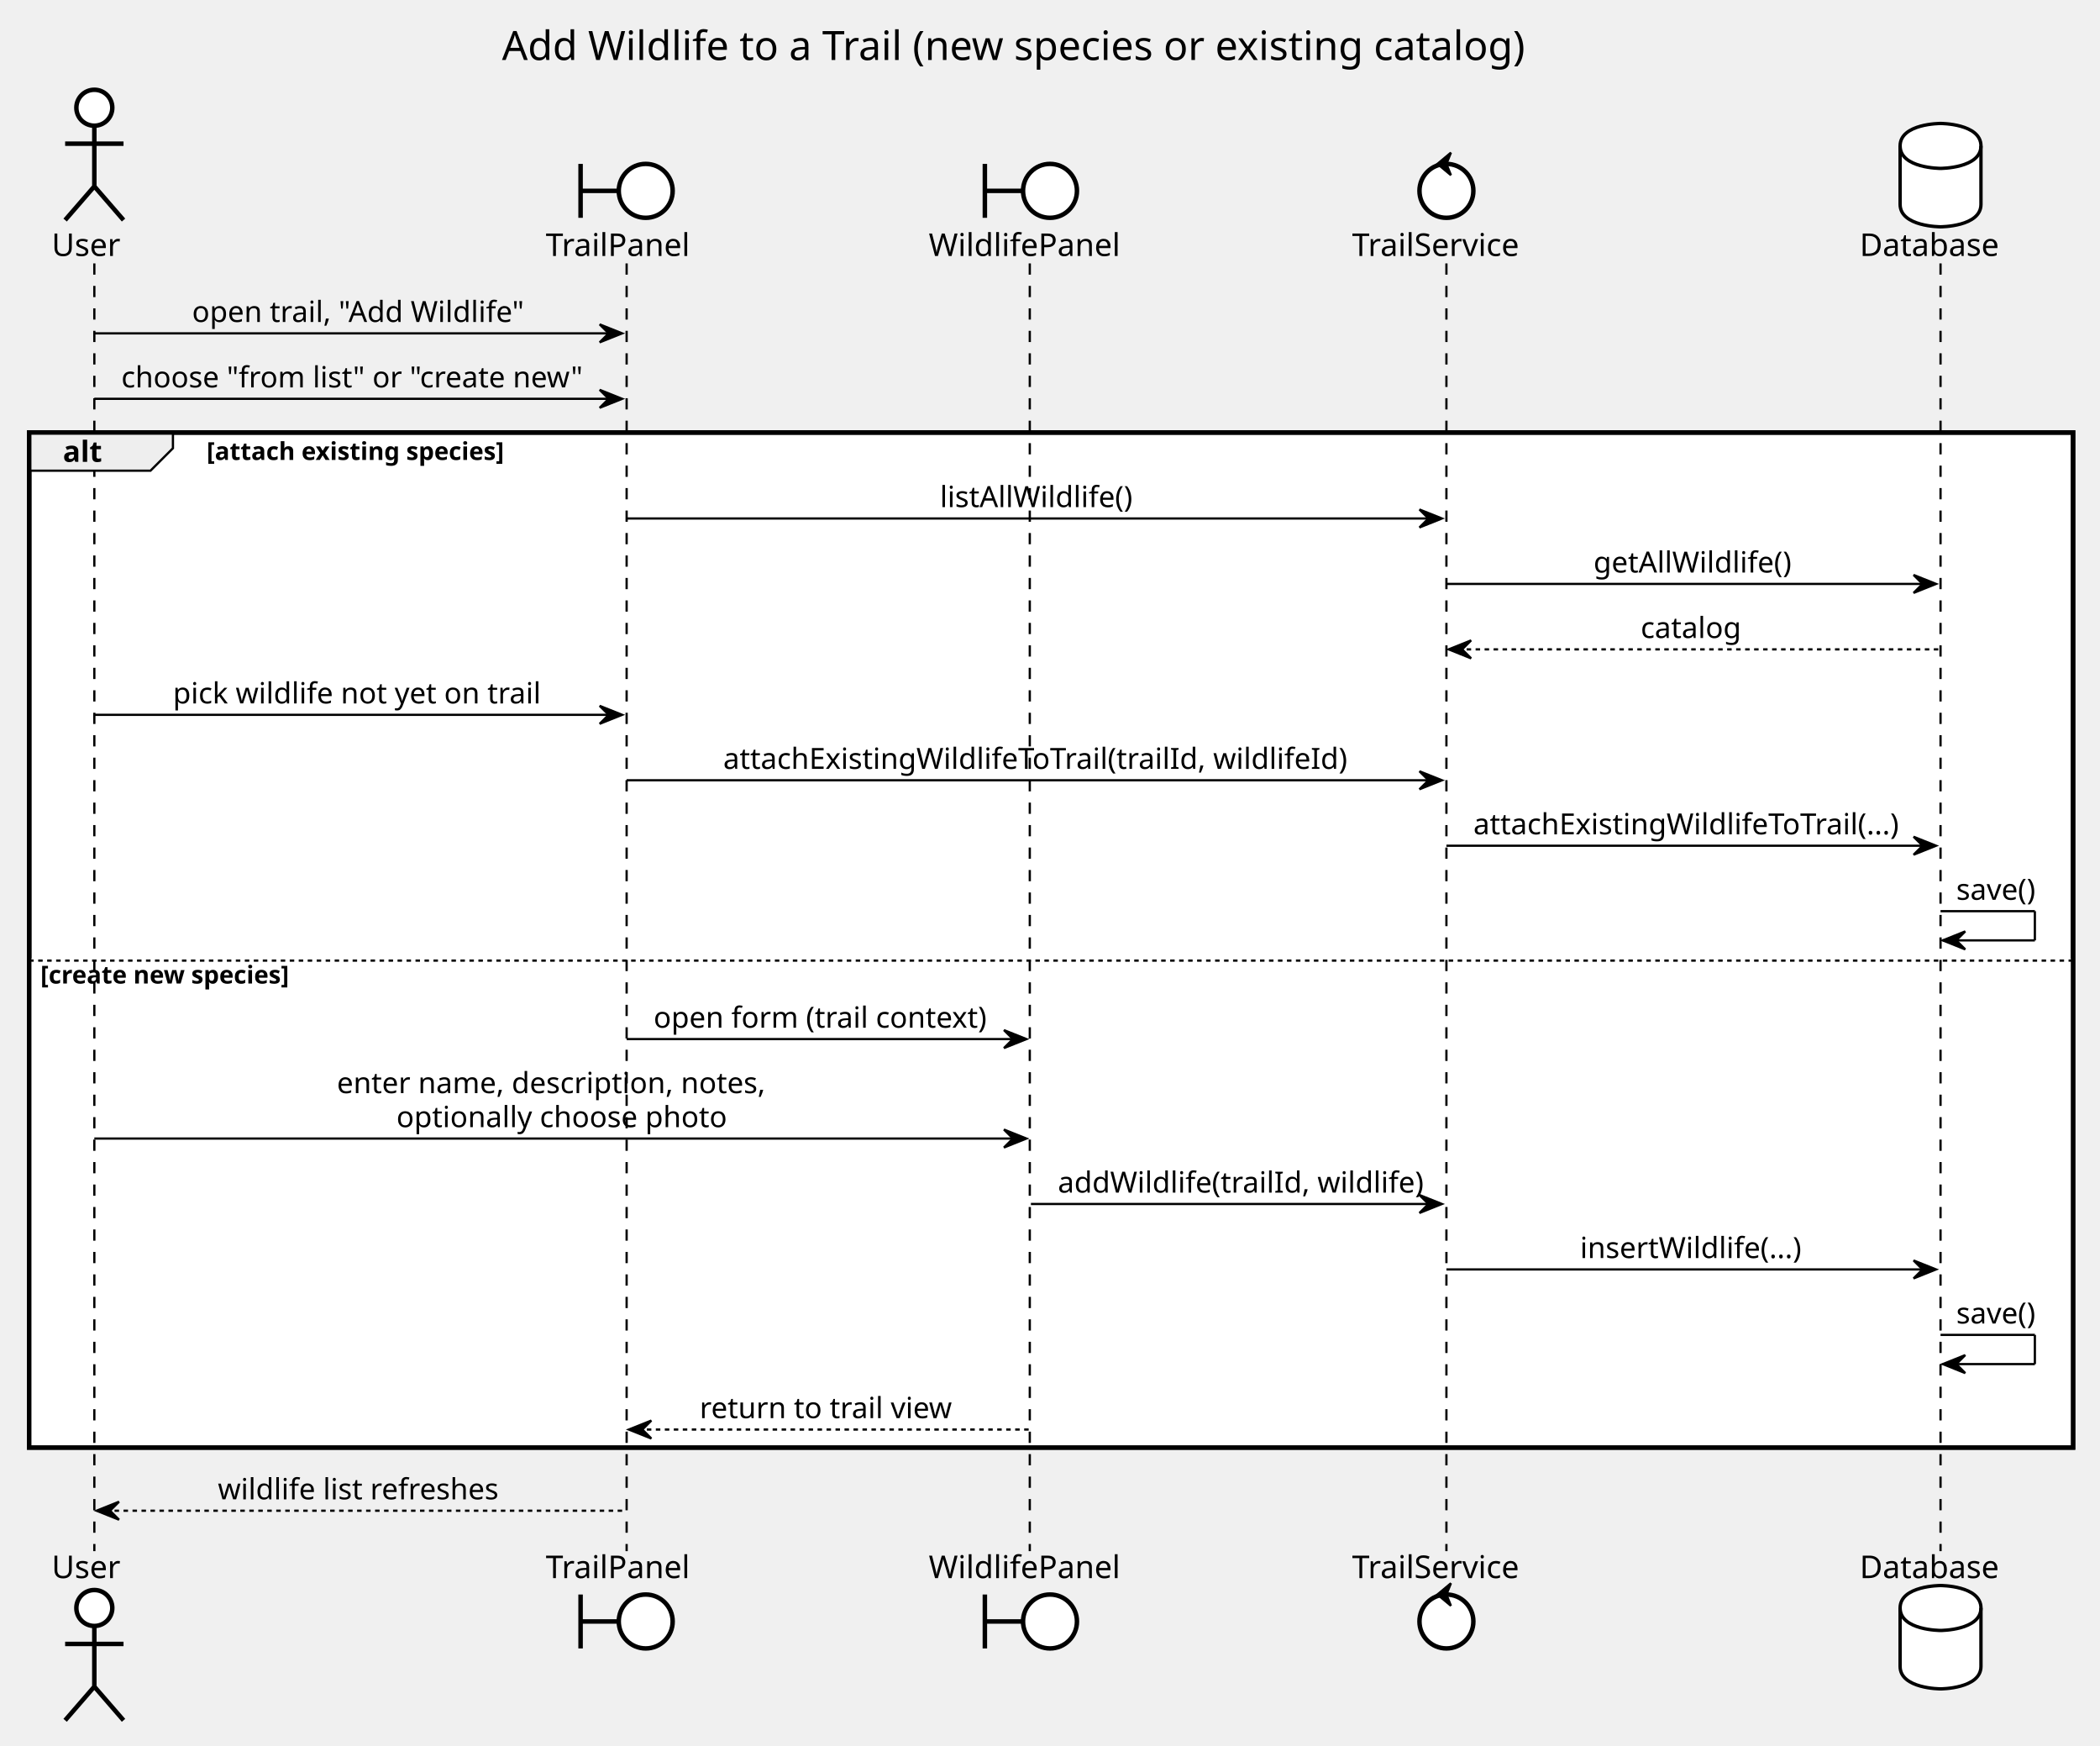
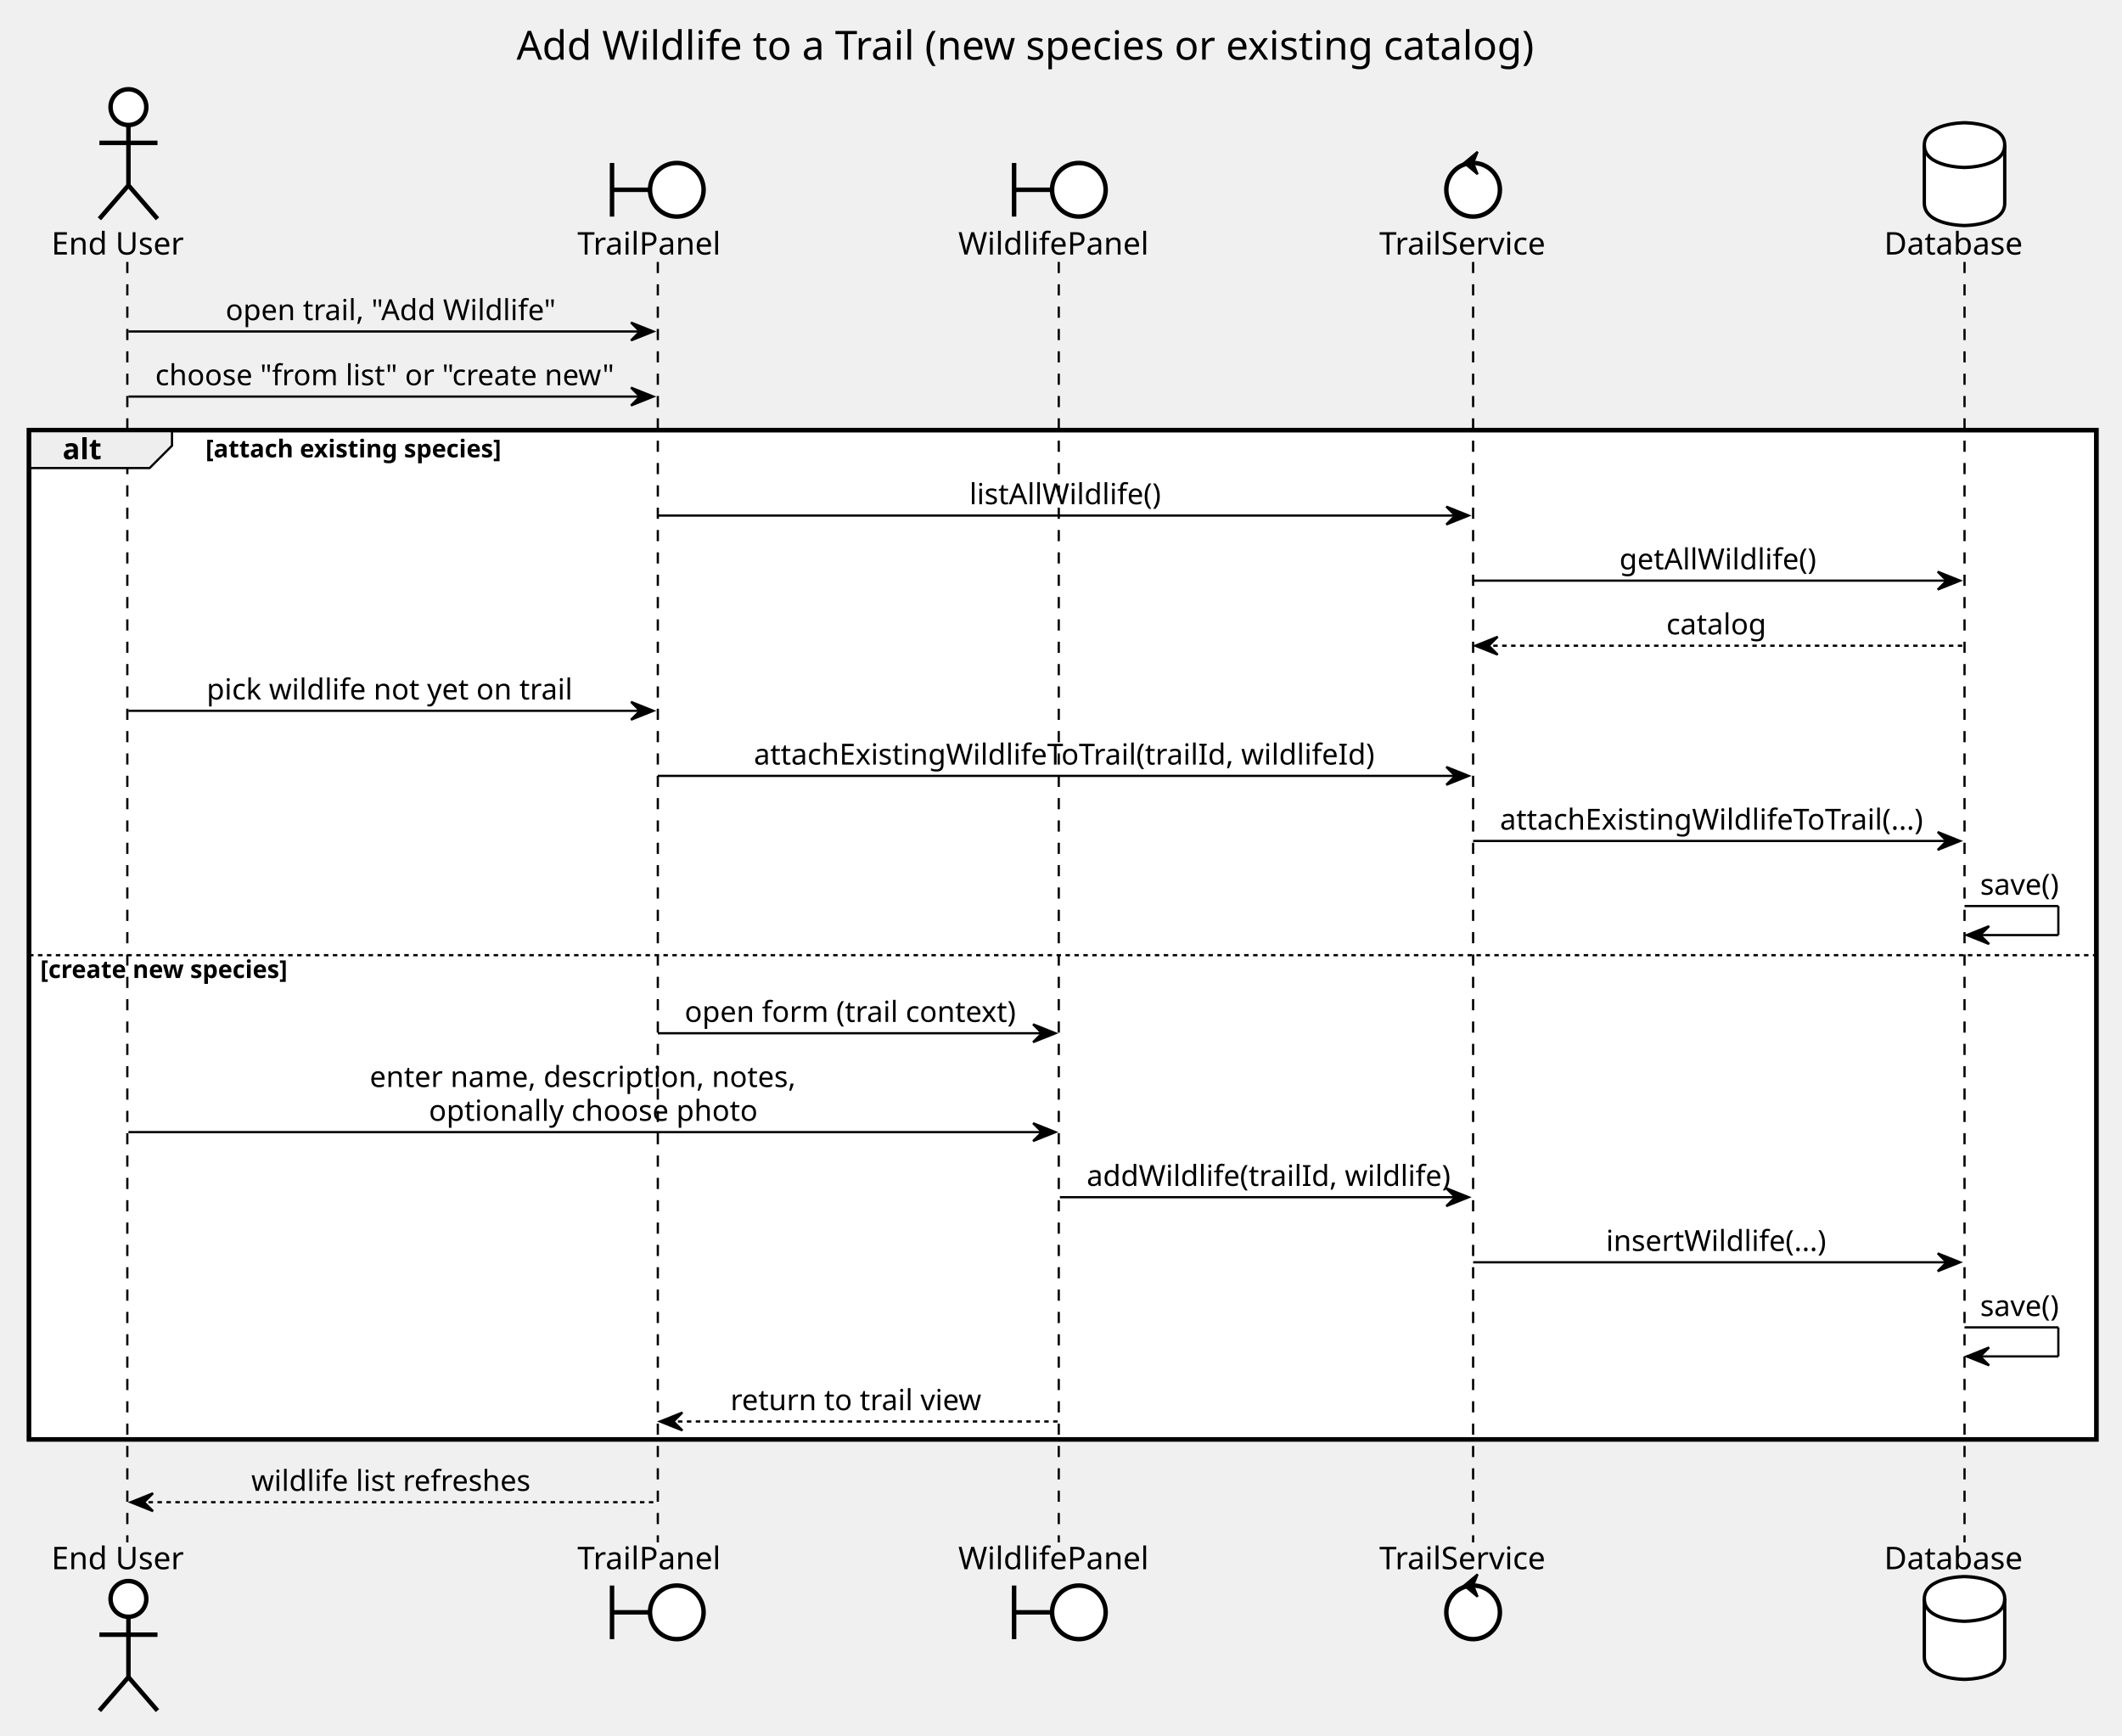
- <svg xmlns="http://www.w3.org/2000/svg" contentScriptType="application/ecmascript" contentStyleType="text/css" height="777px" preserveAspectRatio="none" style="width:935px;height:777px;" version="1.1" viewBox="0 0 935 777" width="935px" zoomAndPan="magnify">
+ <svg xmlns="http://www.w3.org/2000/svg" contentScriptType="application/ecmascript" contentStyleType="text/css" height="777px" preserveAspectRatio="none" style="width:950px;height:777px;" version="1.1" viewBox="0 0 950 777" width="950px" zoomAndPan="magnify">
  <defs />
  <g>
-     <text fill="#000000" font-family="sans-serif" font-size="18" lengthAdjust="spacingAndGlyphs" textLength="489" x="223.5" y="26.708">Add Wildlife to a Trail (new species or existing catalog)</text>
-     <rect fill="#FFFFFF" height="451.797" style="stroke: #000000; stroke-width: 2.0;" width="910" x="13" y="192.516" />
-     <rect fill="#FFFFFF" height="217.734" style="stroke: none; stroke-width: 1.0;" width="910" x="13" y="426.578" />
-     <line style="stroke: #000000; stroke-width: 1.0; stroke-dasharray: 5.0,5.0;" x1="42" x2="42" y1="117.25" y2="690.445" />
-     <line style="stroke: #000000; stroke-width: 1.0; stroke-dasharray: 5.0,5.0;" x1="279" x2="279" y1="117.25" y2="690.445" />
-     <line style="stroke: #000000; stroke-width: 1.0; stroke-dasharray: 5.0,5.0;" x1="458.5" x2="458.5" y1="117.25" y2="690.445" />
-     <line style="stroke: #000000; stroke-width: 1.0; stroke-dasharray: 5.0,5.0;" x1="644" x2="644" y1="117.25" y2="690.445" />
-     <line style="stroke: #000000; stroke-width: 1.0; stroke-dasharray: 5.0,5.0;" x1="864" x2="864" y1="117.25" y2="690.445" />
-     <text fill="#000000" font-family="sans-serif" font-size="14" lengthAdjust="spacingAndGlyphs" textLength="32" x="23" y="113.948">User</text>
-     <ellipse cx="42" cy="47.953" fill="#FFFFFF" rx="8" ry="8" style="stroke: #000000; stroke-width: 2.0;" />
-     <path d="M42,55.953 L42,82.953 M29,63.953 L55,63.953 M42,82.953 L29,97.953 M42,82.953 L55,97.953 " fill="none" style="stroke: #000000; stroke-width: 2.0;" />
-     <text fill="#000000" font-family="sans-serif" font-size="14" lengthAdjust="spacingAndGlyphs" textLength="32" x="23" y="702.44">User</text>
-     <ellipse cx="42" cy="715.742" fill="#FFFFFF" rx="8" ry="8" style="stroke: #000000; stroke-width: 2.0;" />
-     <path d="M42,723.742 L42,750.742 M29,731.742 L55,731.742 M42,750.742 L29,765.742 M42,750.742 L55,765.742 " fill="none" style="stroke: #000000; stroke-width: 2.0;" />
-     <text fill="#000000" font-family="sans-serif" font-size="14" lengthAdjust="spacingAndGlyphs" textLength="66" x="243" y="113.948">TrailPanel</text>
-     <path d="M258.5,72.953 L258.5,96.953 M258.5,84.953 L275.5,84.953 " fill="none" style="stroke: #000000; stroke-width: 2.0;" />
-     <ellipse cx="287.5" cy="84.953" fill="#FFFFFF" rx="12" ry="12" style="stroke: #000000; stroke-width: 2.0;" />
-     <text fill="#000000" font-family="sans-serif" font-size="14" lengthAdjust="spacingAndGlyphs" textLength="66" x="243" y="702.44">TrailPanel</text>
-     <path d="M258.5,709.742 L258.5,733.742 M258.5,721.742 L275.5,721.742 " fill="none" style="stroke: #000000; stroke-width: 2.0;" />
-     <ellipse cx="287.5" cy="721.742" fill="#FFFFFF" rx="12" ry="12" style="stroke: #000000; stroke-width: 2.0;" />
-     <text fill="#000000" font-family="sans-serif" font-size="14" lengthAdjust="spacingAndGlyphs" textLength="85" x="413.5" y="113.948">WildlifePanel</text>
-     <path d="M438.5,72.953 L438.5,96.953 M438.5,84.953 L455.5,84.953 " fill="none" style="stroke: #000000; stroke-width: 2.0;" />
-     <ellipse cx="467.5" cy="84.953" fill="#FFFFFF" rx="12" ry="12" style="stroke: #000000; stroke-width: 2.0;" />
-     <text fill="#000000" font-family="sans-serif" font-size="14" lengthAdjust="spacingAndGlyphs" textLength="85" x="413.5" y="702.44">WildlifePanel</text>
-     <path d="M438.5,709.742 L438.5,733.742 M438.5,721.742 L455.5,721.742 " fill="none" style="stroke: #000000; stroke-width: 2.0;" />
-     <ellipse cx="467.5" cy="721.742" fill="#FFFFFF" rx="12" ry="12" style="stroke: #000000; stroke-width: 2.0;" />
-     <text fill="#000000" font-family="sans-serif" font-size="14" lengthAdjust="spacingAndGlyphs" textLength="78" x="602" y="113.948">TrailService</text>
-     <ellipse cx="644" cy="84.953" fill="#FFFFFF" rx="12" ry="12" style="stroke: #000000; stroke-width: 2.0;" />
-     <polygon fill="#000000" points="640,72.953,646,67.953,644,72.953,646,77.953,640,72.953" style="stroke: #000000; stroke-width: 1.0;" />
-     <text fill="#000000" font-family="sans-serif" font-size="14" lengthAdjust="spacingAndGlyphs" textLength="78" x="602" y="702.44">TrailService</text>
-     <ellipse cx="644" cy="721.742" fill="#FFFFFF" rx="12" ry="12" style="stroke: #000000; stroke-width: 2.0;" />
-     <polygon fill="#000000" points="640,709.742,646,704.742,644,709.742,646,714.742,640,709.742" style="stroke: #000000; stroke-width: 1.0;" />
-     <text fill="#000000" font-family="sans-serif" font-size="14" lengthAdjust="spacingAndGlyphs" textLength="66" x="828" y="113.948">Database</text>
-     <path d="M846,64.953 C846,54.953 864,54.953 864,54.953 C864,54.953 882,54.953 882,64.953 L882,90.953 C882,100.953 864,100.953 864,100.953 C864,100.953 846,100.953 846,90.953 L846,64.953 " fill="#FFFFFF" style="stroke: #000000; stroke-width: 1.5;" />
-     <path d="M846,64.953 C846,74.953 864,74.953 864,74.953 C864,74.953 882,74.953 882,64.953 " fill="none" style="stroke: #000000; stroke-width: 1.5;" />
-     <text fill="#000000" font-family="sans-serif" font-size="14" lengthAdjust="spacingAndGlyphs" textLength="66" x="828" y="702.44">Database</text>
-     <path d="M846,715.742 C846,705.742 864,705.742 864,705.742 C864,705.742 882,705.742 882,715.742 L882,741.742 C882,751.742 864,751.742 864,751.742 C864,751.742 846,751.742 846,741.742 L846,715.742 " fill="#FFFFFF" style="stroke: #000000; stroke-width: 1.5;" />
-     <path d="M846,715.742 C846,725.742 864,725.742 864,725.742 C864,725.742 882,725.742 882,715.742 " fill="none" style="stroke: #000000; stroke-width: 1.5;" />
-     <polygon fill="#000000" points="267,144.383,277,148.383,267,152.383,271,148.383" style="stroke: #000000; stroke-width: 1.0;" />
-     <line style="stroke: #000000; stroke-width: 1.0;" x1="42" x2="273" y1="148.383" y2="148.383" />
-     <text fill="#000000" font-family="sans-serif" font-size="13" lengthAdjust="spacingAndGlyphs" textLength="150" x="85.5" y="143.317">open trail, "Add Wildlife"</text>
-     <polygon fill="#000000" points="267,173.516,277,177.516,267,181.516,271,177.516" style="stroke: #000000; stroke-width: 1.0;" />
-     <line style="stroke: #000000; stroke-width: 1.0;" x1="42" x2="273" y1="177.516" y2="177.516" />
-     <text fill="#000000" font-family="sans-serif" font-size="13" lengthAdjust="spacingAndGlyphs" textLength="213" x="54" y="172.45">choose "from list" or "create new"</text>
+     <text fill="#000000" font-family="sans-serif" font-size="18" lengthAdjust="spacingAndGlyphs" textLength="489" x="231.25" y="26.708">Add Wildlife to a Trail (new species or existing catalog)</text>
+     <rect fill="#FFFFFF" height="451.797" style="stroke: #000000; stroke-width: 2.0;" width="925.5" x="13" y="192.516" />
+     <rect fill="#FFFFFF" height="217.734" style="stroke: none; stroke-width: 1.0;" width="925.5" x="13" y="426.578" />
+     <line style="stroke: #000000; stroke-width: 1.0; stroke-dasharray: 5.0,5.0;" x1="57" x2="57" y1="117.25" y2="690.445" />
+     <line style="stroke: #000000; stroke-width: 1.0; stroke-dasharray: 5.0,5.0;" x1="294.5" x2="294.5" y1="117.25" y2="690.445" />
+     <line style="stroke: #000000; stroke-width: 1.0; stroke-dasharray: 5.0,5.0;" x1="474" x2="474" y1="117.25" y2="690.445" />
+     <line style="stroke: #000000; stroke-width: 1.0; stroke-dasharray: 5.0,5.0;" x1="659.5" x2="659.5" y1="117.25" y2="690.445" />
+     <line style="stroke: #000000; stroke-width: 1.0; stroke-dasharray: 5.0,5.0;" x1="879.5" x2="879.5" y1="117.25" y2="690.445" />
+     <text fill="#000000" font-family="sans-serif" font-size="14" lengthAdjust="spacingAndGlyphs" textLength="63" x="23" y="113.948">End User</text>
+     <ellipse cx="57.5" cy="47.953" fill="#FFFFFF" rx="8" ry="8" style="stroke: #000000; stroke-width: 2.0;" />
+     <path d="M57.5,55.953 L57.5,82.953 M44.5,63.953 L70.5,63.953 M57.5,82.953 L44.5,97.953 M57.5,82.953 L70.5,97.953 " fill="none" style="stroke: #000000; stroke-width: 2.0;" />
+     <text fill="#000000" font-family="sans-serif" font-size="14" lengthAdjust="spacingAndGlyphs" textLength="63" x="23" y="702.44">End User</text>
+     <ellipse cx="57.5" cy="715.742" fill="#FFFFFF" rx="8" ry="8" style="stroke: #000000; stroke-width: 2.0;" />
+     <path d="M57.5,723.742 L57.5,750.742 M44.5,731.742 L70.5,731.742 M57.5,750.742 L44.5,765.742 M57.5,750.742 L70.5,765.742 " fill="none" style="stroke: #000000; stroke-width: 2.0;" />
+     <text fill="#000000" font-family="sans-serif" font-size="14" lengthAdjust="spacingAndGlyphs" textLength="66" x="258.5" y="113.948">TrailPanel</text>
+     <path d="M274,72.953 L274,96.953 M274,84.953 L291,84.953 " fill="none" style="stroke: #000000; stroke-width: 2.0;" />
+     <ellipse cx="303" cy="84.953" fill="#FFFFFF" rx="12" ry="12" style="stroke: #000000; stroke-width: 2.0;" />
+     <text fill="#000000" font-family="sans-serif" font-size="14" lengthAdjust="spacingAndGlyphs" textLength="66" x="258.5" y="702.44">TrailPanel</text>
+     <path d="M274,709.742 L274,733.742 M274,721.742 L291,721.742 " fill="none" style="stroke: #000000; stroke-width: 2.0;" />
+     <ellipse cx="303" cy="721.742" fill="#FFFFFF" rx="12" ry="12" style="stroke: #000000; stroke-width: 2.0;" />
+     <text fill="#000000" font-family="sans-serif" font-size="14" lengthAdjust="spacingAndGlyphs" textLength="85" x="429" y="113.948">WildlifePanel</text>
+     <path d="M454,72.953 L454,96.953 M454,84.953 L471,84.953 " fill="none" style="stroke: #000000; stroke-width: 2.0;" />
+     <ellipse cx="483" cy="84.953" fill="#FFFFFF" rx="12" ry="12" style="stroke: #000000; stroke-width: 2.0;" />
+     <text fill="#000000" font-family="sans-serif" font-size="14" lengthAdjust="spacingAndGlyphs" textLength="85" x="429" y="702.44">WildlifePanel</text>
+     <path d="M454,709.742 L454,733.742 M454,721.742 L471,721.742 " fill="none" style="stroke: #000000; stroke-width: 2.0;" />
+     <ellipse cx="483" cy="721.742" fill="#FFFFFF" rx="12" ry="12" style="stroke: #000000; stroke-width: 2.0;" />
+     <text fill="#000000" font-family="sans-serif" font-size="14" lengthAdjust="spacingAndGlyphs" textLength="78" x="617.5" y="113.948">TrailService</text>
+     <ellipse cx="659.5" cy="84.953" fill="#FFFFFF" rx="12" ry="12" style="stroke: #000000; stroke-width: 2.0;" />
+     <polygon fill="#000000" points="655.5,72.953,661.5,67.953,659.5,72.953,661.5,77.953,655.5,72.953" style="stroke: #000000; stroke-width: 1.0;" />
+     <text fill="#000000" font-family="sans-serif" font-size="14" lengthAdjust="spacingAndGlyphs" textLength="78" x="617.5" y="702.44">TrailService</text>
+     <ellipse cx="659.5" cy="721.742" fill="#FFFFFF" rx="12" ry="12" style="stroke: #000000; stroke-width: 2.0;" />
+     <polygon fill="#000000" points="655.5,709.742,661.5,704.742,659.5,709.742,661.5,714.742,655.5,709.742" style="stroke: #000000; stroke-width: 1.0;" />
+     <text fill="#000000" font-family="sans-serif" font-size="14" lengthAdjust="spacingAndGlyphs" textLength="66" x="843.5" y="113.948">Database</text>
+     <path d="M861.5,64.953 C861.5,54.953 879.5,54.953 879.5,54.953 C879.5,54.953 897.5,54.953 897.5,64.953 L897.5,90.953 C897.5,100.953 879.5,100.953 879.5,100.953 C879.5,100.953 861.5,100.953 861.5,90.953 L861.5,64.953 " fill="#FFFFFF" style="stroke: #000000; stroke-width: 1.5;" />
+     <path d="M861.5,64.953 C861.5,74.953 879.5,74.953 879.5,74.953 C879.5,74.953 897.5,74.953 897.5,64.953 " fill="none" style="stroke: #000000; stroke-width: 1.5;" />
+     <text fill="#000000" font-family="sans-serif" font-size="14" lengthAdjust="spacingAndGlyphs" textLength="66" x="843.5" y="702.44">Database</text>
+     <path d="M861.5,715.742 C861.5,705.742 879.5,705.742 879.5,705.742 C879.5,705.742 897.5,705.742 897.5,715.742 L897.5,741.742 C897.5,751.742 879.5,751.742 879.5,751.742 C879.5,751.742 861.5,751.742 861.5,741.742 L861.5,715.742 " fill="#FFFFFF" style="stroke: #000000; stroke-width: 1.5;" />
+     <path d="M861.5,715.742 C861.5,725.742 879.5,725.742 879.5,725.742 C879.5,725.742 897.5,725.742 897.5,715.742 " fill="none" style="stroke: #000000; stroke-width: 1.5;" />
+     <polygon fill="#000000" points="282.5,144.383,292.5,148.383,282.5,152.383,286.5,148.383" style="stroke: #000000; stroke-width: 1.0;" />
+     <line style="stroke: #000000; stroke-width: 1.0;" x1="57.5" x2="288.5" y1="148.383" y2="148.383" />
+     <text fill="#000000" font-family="sans-serif" font-size="13" lengthAdjust="spacingAndGlyphs" textLength="150" x="101" y="143.317">open trail, "Add Wildlife"</text>
+     <polygon fill="#000000" points="282.5,173.516,292.5,177.516,282.5,181.516,286.5,177.516" style="stroke: #000000; stroke-width: 1.0;" />
+     <line style="stroke: #000000; stroke-width: 1.0;" x1="57.5" x2="288.5" y1="177.516" y2="177.516" />
+     <text fill="#000000" font-family="sans-serif" font-size="13" lengthAdjust="spacingAndGlyphs" textLength="213" x="69.5" y="172.45">choose "from list" or "create new"</text>
    <path d="M13,192.516 L77,192.516 L77,199.516 L67,209.516 L13,209.516 L13,192.516 " fill="#EEEEEE" style="stroke: #000000; stroke-width: 1.0;" />
-     <rect fill="none" height="451.797" style="stroke: #000000; stroke-width: 2.0;" width="910" x="13" y="192.516" />
+     <rect fill="none" height="451.797" style="stroke: #000000; stroke-width: 2.0;" width="925.5" x="13" y="192.516" />
    <text fill="#000000" font-family="sans-serif" font-size="13" font-weight="bold" lengthAdjust="spacingAndGlyphs" textLength="19" x="28" y="205.583">alt</text>
    <text fill="#000000" font-family="sans-serif" font-size="11" font-weight="bold" lengthAdjust="spacingAndGlyphs" textLength="159" x="92" y="204.726">[attach existing species]</text>
-     <polygon fill="#000000" points="632,226.781,642,230.781,632,234.781,636,230.781" style="stroke: #000000; stroke-width: 1.0;" />
-     <line style="stroke: #000000; stroke-width: 1.0;" x1="279" x2="638" y1="230.781" y2="230.781" />
-     <text fill="#000000" font-family="sans-serif" font-size="13" lengthAdjust="spacingAndGlyphs" textLength="86" x="418.5" y="225.715">listAllWildlife()</text>
-     <polygon fill="#000000" points="852,255.914,862,259.914,852,263.914,856,259.914" style="stroke: #000000; stroke-width: 1.0;" />
-     <line style="stroke: #000000; stroke-width: 1.0;" x1="644" x2="858" y1="259.914" y2="259.914" />
-     <text fill="#000000" font-family="sans-serif" font-size="13" lengthAdjust="spacingAndGlyphs" textLength="89" x="709.5" y="254.848">getAllWildlife()</text>
-     <polygon fill="#000000" points="655,285.047,645,289.047,655,293.047,651,289.047" style="stroke: #000000; stroke-width: 1.0;" />
-     <line style="stroke: #000000; stroke-width: 1.0; stroke-dasharray: 2.0,2.0;" x1="649" x2="863" y1="289.047" y2="289.047" />
-     <text fill="#000000" font-family="sans-serif" font-size="13" lengthAdjust="spacingAndGlyphs" textLength="47" x="730.5" y="283.981">catalog</text>
-     <polygon fill="#000000" points="267,314.18,277,318.18,267,322.18,271,318.18" style="stroke: #000000; stroke-width: 1.0;" />
-     <line style="stroke: #000000; stroke-width: 1.0;" x1="42" x2="273" y1="318.18" y2="318.18" />
-     <text fill="#000000" font-family="sans-serif" font-size="13" lengthAdjust="spacingAndGlyphs" textLength="167" x="77" y="313.114">pick wildlife not yet on trail</text>
-     <polygon fill="#000000" points="632,343.312,642,347.312,632,351.312,636,347.312" style="stroke: #000000; stroke-width: 1.0;" />
-     <line style="stroke: #000000; stroke-width: 1.0;" x1="279" x2="638" y1="347.312" y2="347.312" />
-     <text fill="#000000" font-family="sans-serif" font-size="13" lengthAdjust="spacingAndGlyphs" textLength="279" x="322" y="342.247">attachExistingWildlifeToTrail(trailId, wildlifeId)</text>
-     <polygon fill="#000000" points="852,372.445,862,376.445,852,380.445,856,376.445" style="stroke: #000000; stroke-width: 1.0;" />
-     <line style="stroke: #000000; stroke-width: 1.0;" x1="644" x2="858" y1="376.445" y2="376.445" />
-     <text fill="#000000" font-family="sans-serif" font-size="13" lengthAdjust="spacingAndGlyphs" textLength="196" x="656" y="371.379">attachExistingWildlifeToTrail(...)</text>
-     <line style="stroke: #000000; stroke-width: 1.0;" x1="864" x2="906" y1="405.578" y2="405.578" />
-     <line style="stroke: #000000; stroke-width: 1.0;" x1="906" x2="906" y1="405.578" y2="418.578" />
-     <line style="stroke: #000000; stroke-width: 1.0;" x1="865" x2="906" y1="418.578" y2="418.578" />
-     <polygon fill="#000000" points="875,414.578,865,418.578,875,422.578,871,418.578" style="stroke: #000000; stroke-width: 1.0;" />
-     <text fill="#000000" font-family="sans-serif" font-size="13" lengthAdjust="spacingAndGlyphs" textLength="40" x="871" y="400.512">save()</text>
-     <line style="stroke: #000000; stroke-width: 1.0; stroke-dasharray: 2.0,2.0;" x1="13" x2="923" y1="427.578" y2="427.578" />
+     <polygon fill="#000000" points="647.5,226.781,657.5,230.781,647.5,234.781,651.5,230.781" style="stroke: #000000; stroke-width: 1.0;" />
+     <line style="stroke: #000000; stroke-width: 1.0;" x1="294.5" x2="653.5" y1="230.781" y2="230.781" />
+     <text fill="#000000" font-family="sans-serif" font-size="13" lengthAdjust="spacingAndGlyphs" textLength="86" x="434" y="225.715">listAllWildlife()</text>
+     <polygon fill="#000000" points="867.5,255.914,877.5,259.914,867.5,263.914,871.5,259.914" style="stroke: #000000; stroke-width: 1.0;" />
+     <line style="stroke: #000000; stroke-width: 1.0;" x1="659.5" x2="873.5" y1="259.914" y2="259.914" />
+     <text fill="#000000" font-family="sans-serif" font-size="13" lengthAdjust="spacingAndGlyphs" textLength="89" x="725" y="254.848">getAllWildlife()</text>
+     <polygon fill="#000000" points="670.5,285.047,660.5,289.047,670.5,293.047,666.5,289.047" style="stroke: #000000; stroke-width: 1.0;" />
+     <line style="stroke: #000000; stroke-width: 1.0; stroke-dasharray: 2.0,2.0;" x1="664.5" x2="878.5" y1="289.047" y2="289.047" />
+     <text fill="#000000" font-family="sans-serif" font-size="13" lengthAdjust="spacingAndGlyphs" textLength="47" x="746" y="283.981">catalog</text>
+     <polygon fill="#000000" points="282.5,314.18,292.5,318.18,282.5,322.18,286.5,318.18" style="stroke: #000000; stroke-width: 1.0;" />
+     <line style="stroke: #000000; stroke-width: 1.0;" x1="57.5" x2="288.5" y1="318.18" y2="318.18" />
+     <text fill="#000000" font-family="sans-serif" font-size="13" lengthAdjust="spacingAndGlyphs" textLength="167" x="92.5" y="313.114">pick wildlife not yet on trail</text>
+     <polygon fill="#000000" points="647.5,343.312,657.5,347.312,647.5,351.312,651.5,347.312" style="stroke: #000000; stroke-width: 1.0;" />
+     <line style="stroke: #000000; stroke-width: 1.0;" x1="294.5" x2="653.5" y1="347.312" y2="347.312" />
+     <text fill="#000000" font-family="sans-serif" font-size="13" lengthAdjust="spacingAndGlyphs" textLength="279" x="337.5" y="342.247">attachExistingWildlifeToTrail(trailId, wildlifeId)</text>
+     <polygon fill="#000000" points="867.5,372.445,877.5,376.445,867.5,380.445,871.5,376.445" style="stroke: #000000; stroke-width: 1.0;" />
+     <line style="stroke: #000000; stroke-width: 1.0;" x1="659.5" x2="873.5" y1="376.445" y2="376.445" />
+     <text fill="#000000" font-family="sans-serif" font-size="13" lengthAdjust="spacingAndGlyphs" textLength="196" x="671.5" y="371.379">attachExistingWildlifeToTrail(...)</text>
+     <line style="stroke: #000000; stroke-width: 1.0;" x1="879.5" x2="921.5" y1="405.578" y2="405.578" />
+     <line style="stroke: #000000; stroke-width: 1.0;" x1="921.5" x2="921.5" y1="405.578" y2="418.578" />
+     <line style="stroke: #000000; stroke-width: 1.0;" x1="880.5" x2="921.5" y1="418.578" y2="418.578" />
+     <polygon fill="#000000" points="890.5,414.578,880.5,418.578,890.5,422.578,886.5,418.578" style="stroke: #000000; stroke-width: 1.0;" />
+     <text fill="#000000" font-family="sans-serif" font-size="13" lengthAdjust="spacingAndGlyphs" textLength="40" x="886.5" y="400.512">save()</text>
+     <line style="stroke: #000000; stroke-width: 1.0; stroke-dasharray: 2.0,2.0;" x1="13" x2="938.5" y1="427.578" y2="427.578" />
    <text fill="#000000" font-family="sans-serif" font-size="11" font-weight="bold" lengthAdjust="spacingAndGlyphs" textLength="135" x="18" y="437.789">[create new species]</text>
-     <polygon fill="#000000" points="447,458.516,457,462.516,447,466.516,451,462.516" style="stroke: #000000; stroke-width: 1.0;" />
-     <line style="stroke: #000000; stroke-width: 1.0;" x1="279" x2="453" y1="462.516" y2="462.516" />
-     <text fill="#000000" font-family="sans-serif" font-size="13" lengthAdjust="spacingAndGlyphs" textLength="156" x="291" y="457.45">open form (trail context)</text>
-     <polygon fill="#000000" points="447,502.781,457,506.781,447,510.781,451,506.781" style="stroke: #000000; stroke-width: 1.0;" />
-     <line style="stroke: #000000; stroke-width: 1.0;" x1="42" x2="453" y1="506.781" y2="506.781" />
-     <text fill="#000000" font-family="sans-serif" font-size="13" lengthAdjust="spacingAndGlyphs" textLength="201" x="150" y="486.582">enter name, description, notes,</text>
-     <text fill="#000000" font-family="sans-serif" font-size="13" lengthAdjust="spacingAndGlyphs" textLength="152" x="176.5" y="501.715">optionally choose photo</text>
-     <polygon fill="#000000" points="632,531.914,642,535.914,632,539.914,636,535.914" style="stroke: #000000; stroke-width: 1.0;" />
-     <line style="stroke: #000000; stroke-width: 1.0;" x1="459" x2="638" y1="535.914" y2="535.914" />
-     <text fill="#000000" font-family="sans-serif" font-size="13" lengthAdjust="spacingAndGlyphs" textLength="161" x="471" y="530.848">addWildlife(trailId, wildlife)</text>
-     <polygon fill="#000000" points="852,561.047,862,565.047,852,569.047,856,565.047" style="stroke: #000000; stroke-width: 1.0;" />
-     <line style="stroke: #000000; stroke-width: 1.0;" x1="644" x2="858" y1="565.047" y2="565.047" />
-     <text fill="#000000" font-family="sans-serif" font-size="13" lengthAdjust="spacingAndGlyphs" textLength="101" x="703.5" y="559.981">insertWildlife(...)</text>
-     <line style="stroke: #000000; stroke-width: 1.0;" x1="864" x2="906" y1="594.18" y2="594.18" />
-     <line style="stroke: #000000; stroke-width: 1.0;" x1="906" x2="906" y1="594.18" y2="607.18" />
-     <line style="stroke: #000000; stroke-width: 1.0;" x1="865" x2="906" y1="607.18" y2="607.18" />
-     <polygon fill="#000000" points="875,603.18,865,607.18,875,611.18,871,607.18" style="stroke: #000000; stroke-width: 1.0;" />
-     <text fill="#000000" font-family="sans-serif" font-size="13" lengthAdjust="spacingAndGlyphs" textLength="40" x="871" y="589.114">save()</text>
-     <polygon fill="#000000" points="290,632.312,280,636.312,290,640.312,286,636.312" style="stroke: #000000; stroke-width: 1.0;" />
-     <line style="stroke: #000000; stroke-width: 1.0; stroke-dasharray: 2.0,2.0;" x1="284" x2="458" y1="636.312" y2="636.312" />
-     <text fill="#000000" font-family="sans-serif" font-size="13" lengthAdjust="spacingAndGlyphs" textLength="115" x="311.5" y="631.247">return to trail view</text>
-     <polygon fill="#000000" points="53,668.445,43,672.445,53,676.445,49,672.445" style="stroke: #000000; stroke-width: 1.0;" />
-     <line style="stroke: #000000; stroke-width: 1.0; stroke-dasharray: 2.0,2.0;" x1="47" x2="278" y1="672.445" y2="672.445" />
-     <text fill="#000000" font-family="sans-serif" font-size="13" lengthAdjust="spacingAndGlyphs" textLength="127" x="97" y="667.379">wildlife list refreshes</text>
+     <polygon fill="#000000" points="462.5,458.516,472.5,462.516,462.5,466.516,466.5,462.516" style="stroke: #000000; stroke-width: 1.0;" />
+     <line style="stroke: #000000; stroke-width: 1.0;" x1="294.5" x2="468.5" y1="462.516" y2="462.516" />
+     <text fill="#000000" font-family="sans-serif" font-size="13" lengthAdjust="spacingAndGlyphs" textLength="156" x="306.5" y="457.45">open form (trail context)</text>
+     <polygon fill="#000000" points="462.5,502.781,472.5,506.781,462.5,510.781,466.5,506.781" style="stroke: #000000; stroke-width: 1.0;" />
+     <line style="stroke: #000000; stroke-width: 1.0;" x1="57.5" x2="468.5" y1="506.781" y2="506.781" />
+     <text fill="#000000" font-family="sans-serif" font-size="13" lengthAdjust="spacingAndGlyphs" textLength="201" x="165.5" y="486.582">enter name, description, notes,</text>
+     <text fill="#000000" font-family="sans-serif" font-size="13" lengthAdjust="spacingAndGlyphs" textLength="152" x="192" y="501.715">optionally choose photo</text>
+     <polygon fill="#000000" points="647.5,531.914,657.5,535.914,647.5,539.914,651.5,535.914" style="stroke: #000000; stroke-width: 1.0;" />
+     <line style="stroke: #000000; stroke-width: 1.0;" x1="474.5" x2="653.5" y1="535.914" y2="535.914" />
+     <text fill="#000000" font-family="sans-serif" font-size="13" lengthAdjust="spacingAndGlyphs" textLength="161" x="486.5" y="530.848">addWildlife(trailId, wildlife)</text>
+     <polygon fill="#000000" points="867.5,561.047,877.5,565.047,867.5,569.047,871.5,565.047" style="stroke: #000000; stroke-width: 1.0;" />
+     <line style="stroke: #000000; stroke-width: 1.0;" x1="659.5" x2="873.5" y1="565.047" y2="565.047" />
+     <text fill="#000000" font-family="sans-serif" font-size="13" lengthAdjust="spacingAndGlyphs" textLength="101" x="719" y="559.981">insertWildlife(...)</text>
+     <line style="stroke: #000000; stroke-width: 1.0;" x1="879.5" x2="921.5" y1="594.18" y2="594.18" />
+     <line style="stroke: #000000; stroke-width: 1.0;" x1="921.5" x2="921.5" y1="594.18" y2="607.18" />
+     <line style="stroke: #000000; stroke-width: 1.0;" x1="880.5" x2="921.5" y1="607.18" y2="607.18" />
+     <polygon fill="#000000" points="890.5,603.18,880.5,607.18,890.5,611.18,886.5,607.18" style="stroke: #000000; stroke-width: 1.0;" />
+     <text fill="#000000" font-family="sans-serif" font-size="13" lengthAdjust="spacingAndGlyphs" textLength="40" x="886.5" y="589.114">save()</text>
+     <polygon fill="#000000" points="305.5,632.312,295.5,636.312,305.5,640.312,301.5,636.312" style="stroke: #000000; stroke-width: 1.0;" />
+     <line style="stroke: #000000; stroke-width: 1.0; stroke-dasharray: 2.0,2.0;" x1="299.5" x2="473.5" y1="636.312" y2="636.312" />
+     <text fill="#000000" font-family="sans-serif" font-size="13" lengthAdjust="spacingAndGlyphs" textLength="115" x="327" y="631.247">return to trail view</text>
+     <polygon fill="#000000" points="68.5,668.445,58.5,672.445,68.5,676.445,64.5,672.445" style="stroke: #000000; stroke-width: 1.0;" />
+     <line style="stroke: #000000; stroke-width: 1.0; stroke-dasharray: 2.0,2.0;" x1="62.5" x2="293.5" y1="672.445" y2="672.445" />
+     <text fill="#000000" font-family="sans-serif" font-size="13" lengthAdjust="spacingAndGlyphs" textLength="127" x="112.5" y="667.379">wildlife list refreshes</text>
  </g>
</svg>
